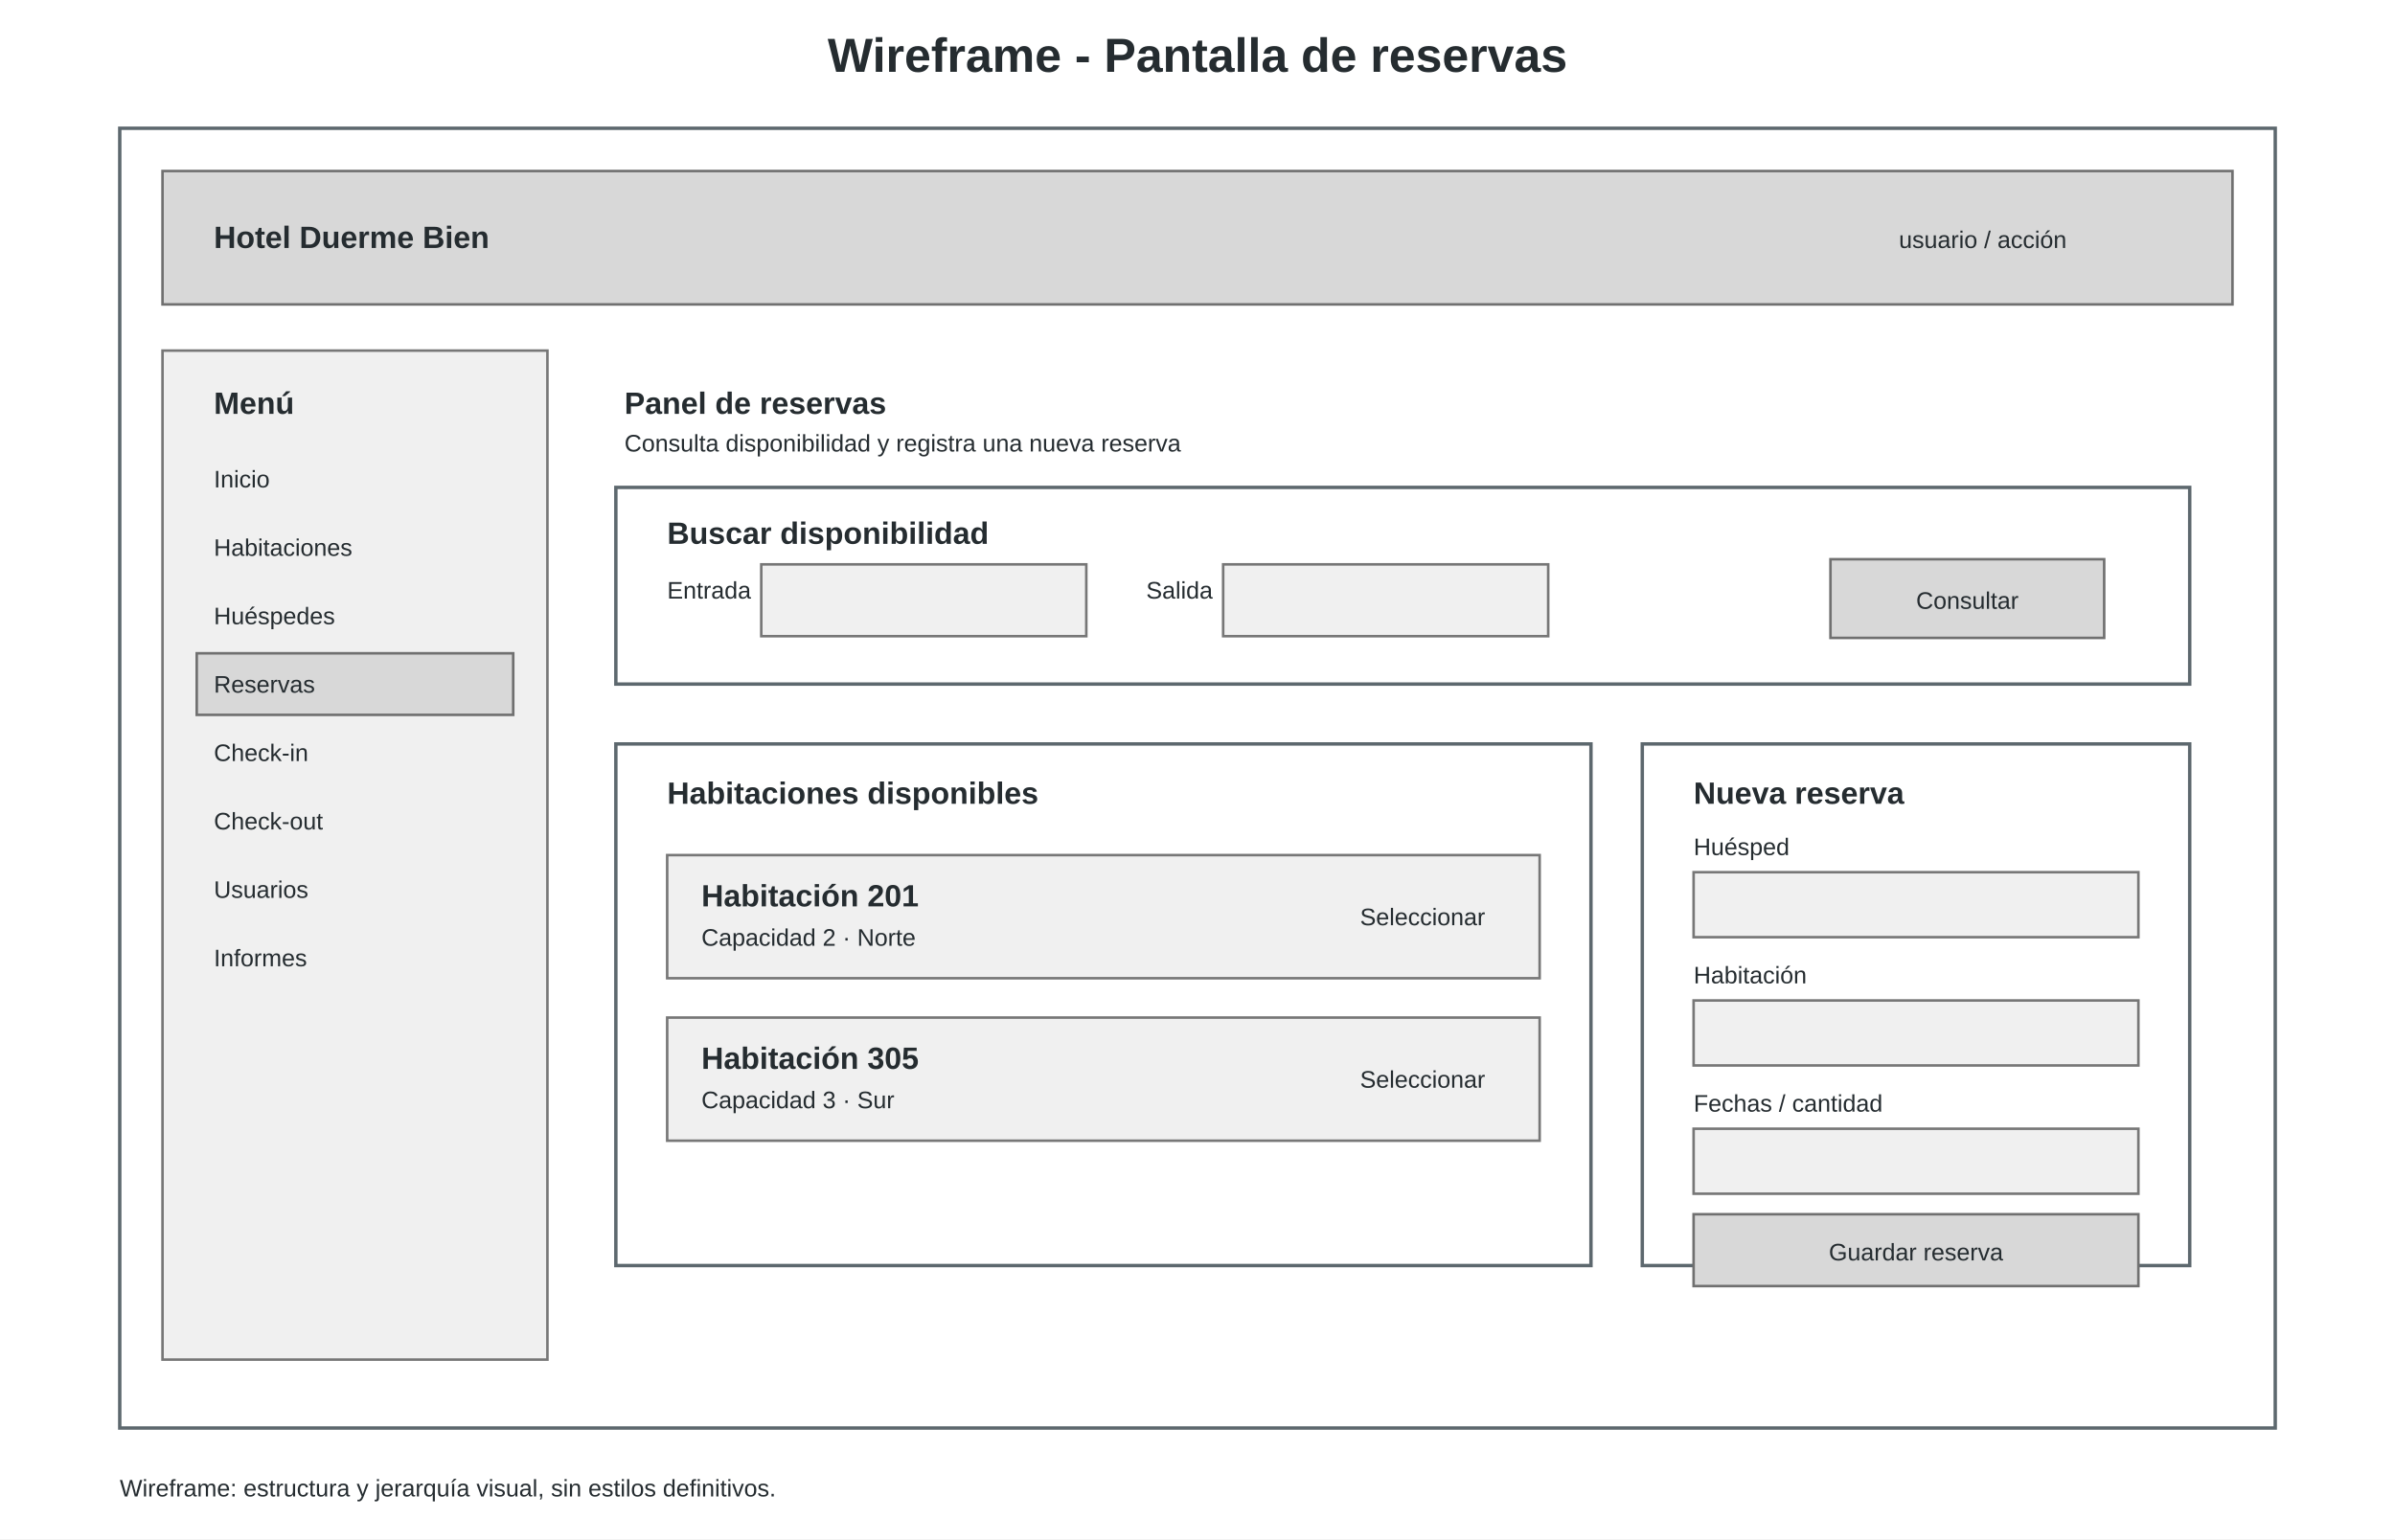
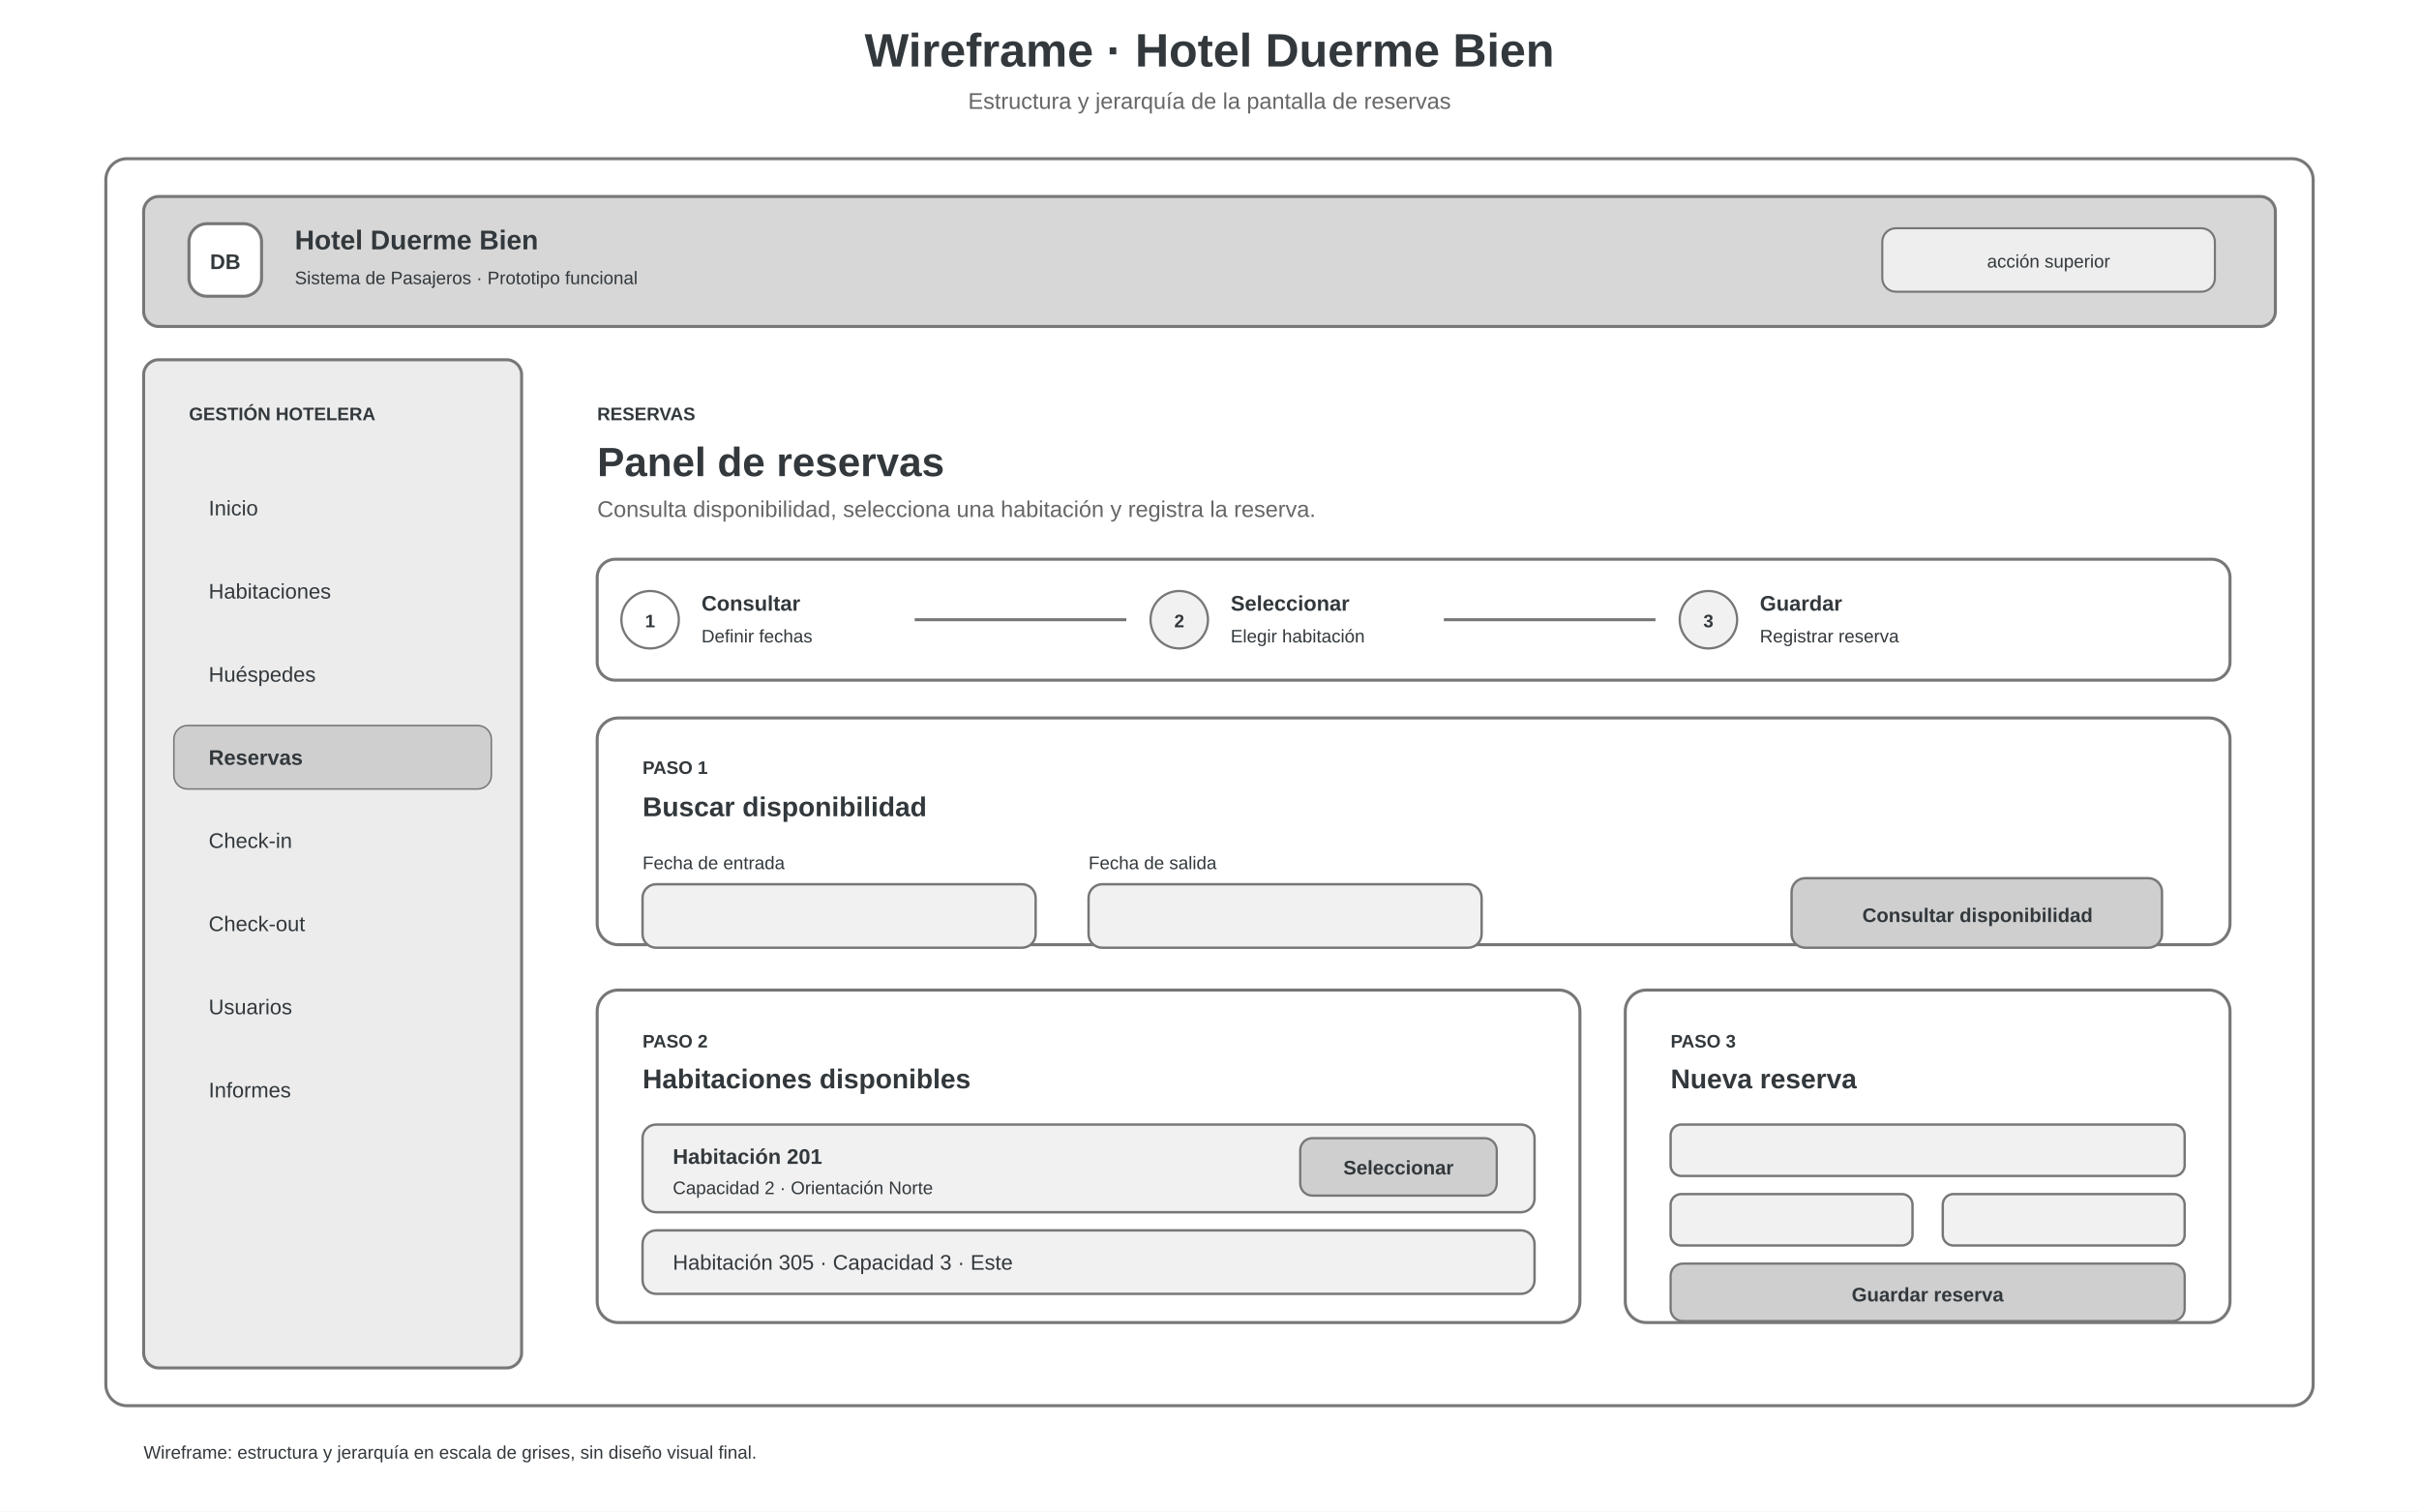
- <svg xmlns="http://www.w3.org/2000/svg" width="1400" height="900" viewBox="0 0 1400 900">
+ <svg xmlns="http://www.w3.org/2000/svg" width="1600" height="1000" viewBox="0 0 1600 1000">
  <defs>
    <style>
- .t{font-family:Arial,sans-serif;fill:#252c30}.title{font-size:28px;font-weight:700}.h{font-size:18px;font-weight:700}.f{font-size:14px}
- .frame{fill:#fff;stroke:#5d686e;stroke-width:2}.light{fill:#f0f0f0;stroke:#777;stroke-width:1.5}.mid{fill:#d8d8d8;stroke:#707070;stroke-width:1.5}
+ .t{font-family:Arial,sans-serif;fill:#32383c}.title{font-size:31px;font-weight:700}.sub{font-size:15px;fill:#666666}.h{font-size:18px;font-weight:700}.f{font-size:14px}.small{font-size:12px}
+ .box{fill:#ffffff;stroke:#777777;stroke-width:2}.field{fill:#f1f1f1;stroke:#777777;stroke-width:1.6}.thin{stroke:#777777;stroke-width:2;fill:none}.navtext{font-size:14px;fill:#32383c}.btntext{font-size:13px;fill:#32383c;font-weight:700}
</style>
  </defs>
-   <rect width="1400" height="900" fill="#fff" />
-   <text x="700" y="42" text-anchor="middle" class="t title">Wireframe - Pantalla de reservas</text>
-   <rect x="70" y="75" width="1260" height="760" class="frame" />
-   <rect x="95" y="100" width="1210" height="78" class="mid" />
-   <text x="125" y="145" class="t h">Hotel Duerme Bien</text>
-   <text x="1110" y="145" class="t f">usuario / acción</text>
-   <rect x="95" y="205" width="225" height="590" class="light" />
-   <text x="125" y="242" class="t h">Menú</text>
-   <text x="125" y="285" class="t f">Inicio</text>
-   <text x="125" y="325" class="t f">Habitaciones</text>
-   <text x="125" y="365" class="t f">Huéspedes</text>
-   <rect x="115" y="382" width="185" height="36" class="mid" />
-   <text x="125" y="405" class="t f">Reservas</text>
-   <text x="125" y="445" class="t f">Check-in</text>
-   <text x="125" y="485" class="t f">Check-out</text>
-   <text x="125" y="525" class="t f">Usuarios</text>
-   <text x="125" y="565" class="t f">Informes</text>
-   <text x="365" y="242" class="t h">Panel de reservas</text>
-   <text x="365" y="264" class="t f">Consulta disponibilidad y registra una nueva reserva</text>
-   <rect x="360" y="285" width="920" height="115" class="frame" />
-   <text x="390" y="318" class="t h">Buscar disponibilidad</text>
-   <text x="390" y="350" class="t f">Entrada</text>
-   <rect x="445" y="330" width="190" height="42" class="light" />
-   <text x="670" y="350" class="t f">Salida</text>
-   <rect x="715" y="330" width="190" height="42" class="light" />
-   <rect x="1070" y="327" width="160" height="46" class="mid" />
-   <text x="1150" y="356" text-anchor="middle" class="t f">Consultar</text>
-   <rect x="360" y="435" width="570" height="305" class="frame" />
-   <text x="390" y="470" class="t h">Habitaciones disponibles</text>
-   <rect x="390" y="500" width="510" height="72" class="light" />
-   <text x="410" y="530" class="t h">Habitación 201</text>
-   <text x="410" y="553" class="t f">Capacidad 2 · Norte</text>
-   <text x="795" y="541" class="t f">Seleccionar</text>
-   <rect x="390" y="595" width="510" height="72" class="light" />
-   <text x="410" y="625" class="t h">Habitación 305</text>
-   <text x="410" y="648" class="t f">Capacidad 3 · Sur</text>
-   <text x="795" y="636" class="t f">Seleccionar</text>
-   <rect x="960" y="435" width="320" height="305" class="frame" />
-   <text x="990" y="470" class="t h">Nueva reserva</text>
-   <text x="990" y="500" class="t f">Huésped</text>
-   <rect x="990" y="510" width="260" height="38" class="light" />
-   <text x="990" y="575" class="t f">Habitación</text>
-   <rect x="990" y="585" width="260" height="38" class="light" />
-   <text x="990" y="650" class="t f">Fechas / cantidad</text>
-   <rect x="990" y="660" width="260" height="38" class="light" />
-   <rect x="990" y="710" width="260" height="42" class="mid" />
-   <text x="1120" y="737" text-anchor="middle" class="t f">Guardar reserva</text>
-   <text x="70" y="875" class="t f">Wireframe: estructura y jerarquía visual, sin estilos definitivos.</text>
+   <rect width="1600" height="1000" fill="#ffffff" />
+   <text x="800" y="44" text-anchor="middle" class="t title">Wireframe · Hotel Duerme Bien</text>
+   <text x="800" y="72" text-anchor="middle" class="t sub">Estructura y jerarquía de la pantalla de reservas</text>
+   <rect x="70" y="105" width="1460" height="825" rx="14" fill="#ffffff" stroke="#777777" stroke-width="2" />
+   <rect x="95" y="130" width="1410" height="86" rx="10" fill="#d7d7d7" stroke="#777777" stroke-width="2" />
+   <rect x="125" y="148" width="48" height="48" rx="12" fill="#ffffff" stroke="#777777" stroke-width="2" />
+   <text x="149" y="178" text-anchor="middle" class="t f" fill="#32383c" font-weight="700">DB</text>
+   <text x="195" y="165" class="t h" fill="#32383c">Hotel Duerme Bien</text>
+   <text x="195" y="188" class="t small" fill="#666666">Sistema de Pasajeros · Prototipo funcional</text>
+   <rect x="1245" y="151" width="220" height="42" rx="9" fill="#eeeeee" stroke="#777777" stroke-width="1.4" />
+   <text x="1355" y="177" text-anchor="middle" class="t small" fill="#32383c">acción superior</text>
+   <rect x="95" y="238" width="250" height="667" rx="10" fill="#ececec" stroke="#777777" stroke-width="2" />
+   <text x="125" y="278" class="t small" fill="#32383c" font-weight="700">GESTIÓN HOTELERA</text>
+   <rect x="115" y="315" width="210" height="42" rx="9" fill="transparent" stroke="none" />
+   <text x="138" y="341" class="t navtext" fill="#32383c" font-weight="400">Inicio</text>
+   <rect x="115" y="370" width="210" height="42" rx="9" fill="transparent" stroke="none" />
+   <text x="138" y="396" class="t navtext" fill="#32383c" font-weight="400">Habitaciones</text>
+   <rect x="115" y="425" width="210" height="42" rx="9" fill="transparent" stroke="none" />
+   <text x="138" y="451" class="t navtext" fill="#32383c" font-weight="400">Huéspedes</text>
+   <rect x="115" y="480" width="210" height="42" rx="9" fill="#cfcfcf" stroke="#777777" />
+   <text x="138" y="506" class="t navtext" fill="#32383c" font-weight="700">Reservas</text>
+   <rect x="115" y="535" width="210" height="42" rx="9" fill="transparent" stroke="none" />
+   <text x="138" y="561" class="t navtext" fill="#32383c" font-weight="400">Check-in</text>
+   <rect x="115" y="590" width="210" height="42" rx="9" fill="transparent" stroke="none" />
+   <text x="138" y="616" class="t navtext" fill="#32383c" font-weight="400">Check-out</text>
+   <rect x="115" y="645" width="210" height="42" rx="9" fill="transparent" stroke="none" />
+   <text x="138" y="671" class="t navtext" fill="#32383c" font-weight="400">Usuarios</text>
+   <rect x="115" y="700" width="210" height="42" rx="9" fill="transparent" stroke="none" />
+   <text x="138" y="726" class="t navtext" fill="#32383c" font-weight="400">Informes</text>
+   <text x="395" y="278" class="t small" fill="#666666" font-weight="700">RESERVAS</text>
+   <text x="395" y="315" class="t title" style="font-size:27px">Panel de reservas</text>
+   <text x="395" y="342" class="t sub">Consulta disponibilidad, selecciona una habitación y registra la reserva.</text>
+   <rect x="395" y="370" width="1080" height="80" rx="12" class="box" />
+   <circle cx="430" cy="410" r="19" fill="#ffffff" stroke="#777777" stroke-width="1.5" />
+   <text x="430" y="415" text-anchor="middle" class="t small" font-weight="700">1</text>
+   <text x="464" y="404" class="t f" font-weight="700">Consultar</text>
+   <text x="464" y="425" class="t small" fill="#666666">Definir fechas</text>
+   <line x1="605" y1="410" x2="745" y2="410" class="thin" />
+   <circle cx="780" cy="410" r="19" fill="#f1f1f1" stroke="#777777" stroke-width="1.5" />
+   <text x="780" y="415" text-anchor="middle" class="t small" font-weight="700">2</text>
+   <text x="814" y="404" class="t f" font-weight="700">Seleccionar</text>
+   <text x="814" y="425" class="t small" fill="#666666">Elegir habitación</text>
+   <line x1="955" y1="410" x2="1095" y2="410" class="thin" />
+   <circle cx="1130" cy="410" r="19" fill="#f1f1f1" stroke="#777777" stroke-width="1.5" />
+   <text x="1130" y="415" text-anchor="middle" class="t small" font-weight="700">3</text>
+   <text x="1164" y="404" class="t f" font-weight="700">Guardar</text>
+   <text x="1164" y="425" class="t small" fill="#666666">Registrar reserva</text>
+   <rect x="395" y="475" width="1080" height="150" rx="14" class="box" />
+   <text x="425" y="512" class="t small" fill="#666666" font-weight="700">PASO 1</text>
+   <text x="425" y="540" class="t h">Buscar disponibilidad</text>
+   <text x="425" y="575" class="t small" fill="#666666">Fecha de entrada</text>
+   <rect x="425" y="585" width="260" height="42" rx="9" class="field" />
+   <text x="720" y="575" class="t small" fill="#666666">Fecha de salida</text>
+   <rect x="720" y="585" width="260" height="42" rx="9" class="field" />
+   <rect x="1185" y="581" width="245" height="46" rx="9" fill="#cfcfcf" stroke="#777777" stroke-width="1.6" />
+   <text x="1308" y="610" text-anchor="middle" class="t btntext">Consultar disponibilidad</text>
+   <rect x="395" y="655" width="650" height="220" rx="14" class="box" />
+   <text x="425" y="693" class="t small" fill="#666666" font-weight="700">PASO 2</text>
+   <text x="425" y="720" class="t h">Habitaciones disponibles</text>
+   <rect x="425" y="744" width="590" height="58" rx="9" class="field" />
+   <text x="445" y="770" class="t f" font-weight="700">Habitación 201</text>
+   <text x="445" y="790" class="t small" fill="#666666">Capacidad 2 · Orientación Norte</text>
+   <rect x="860" y="753" width="130" height="38" rx="8" fill="#cfcfcf" stroke="#777777" stroke-width="1.5" />
+   <text x="925" y="777" text-anchor="middle" class="t btntext">Seleccionar</text>
+   <rect x="425" y="814" width="590" height="42" rx="9" class="field" />
+   <text x="445" y="840" class="t f">Habitación 305 · Capacidad 3 · Este</text>
+   <rect x="1075" y="655" width="400" height="220" rx="14" class="box" />
+   <text x="1105" y="693" class="t small" fill="#666666" font-weight="700">PASO 3</text>
+   <text x="1105" y="720" class="t h">Nueva reserva</text>
+   <rect x="1105" y="744" width="340" height="34" rx="7" class="field" />
+   <rect x="1105" y="790" width="160" height="34" rx="7" class="field" />
+   <rect x="1285" y="790" width="160" height="34" rx="7" class="field" />
+   <rect x="1105" y="836" width="340" height="38" rx="8" fill="#cfcfcf" stroke="#777777" stroke-width="1.5" />
+   <text x="1275" y="861" text-anchor="middle" class="t btntext">Guardar reserva</text>
+   <text x="95" y="965" class="t small" fill="#666666">Wireframe: estructura y jerarquía en escala de grises, sin diseño visual final.</text>
</svg>
